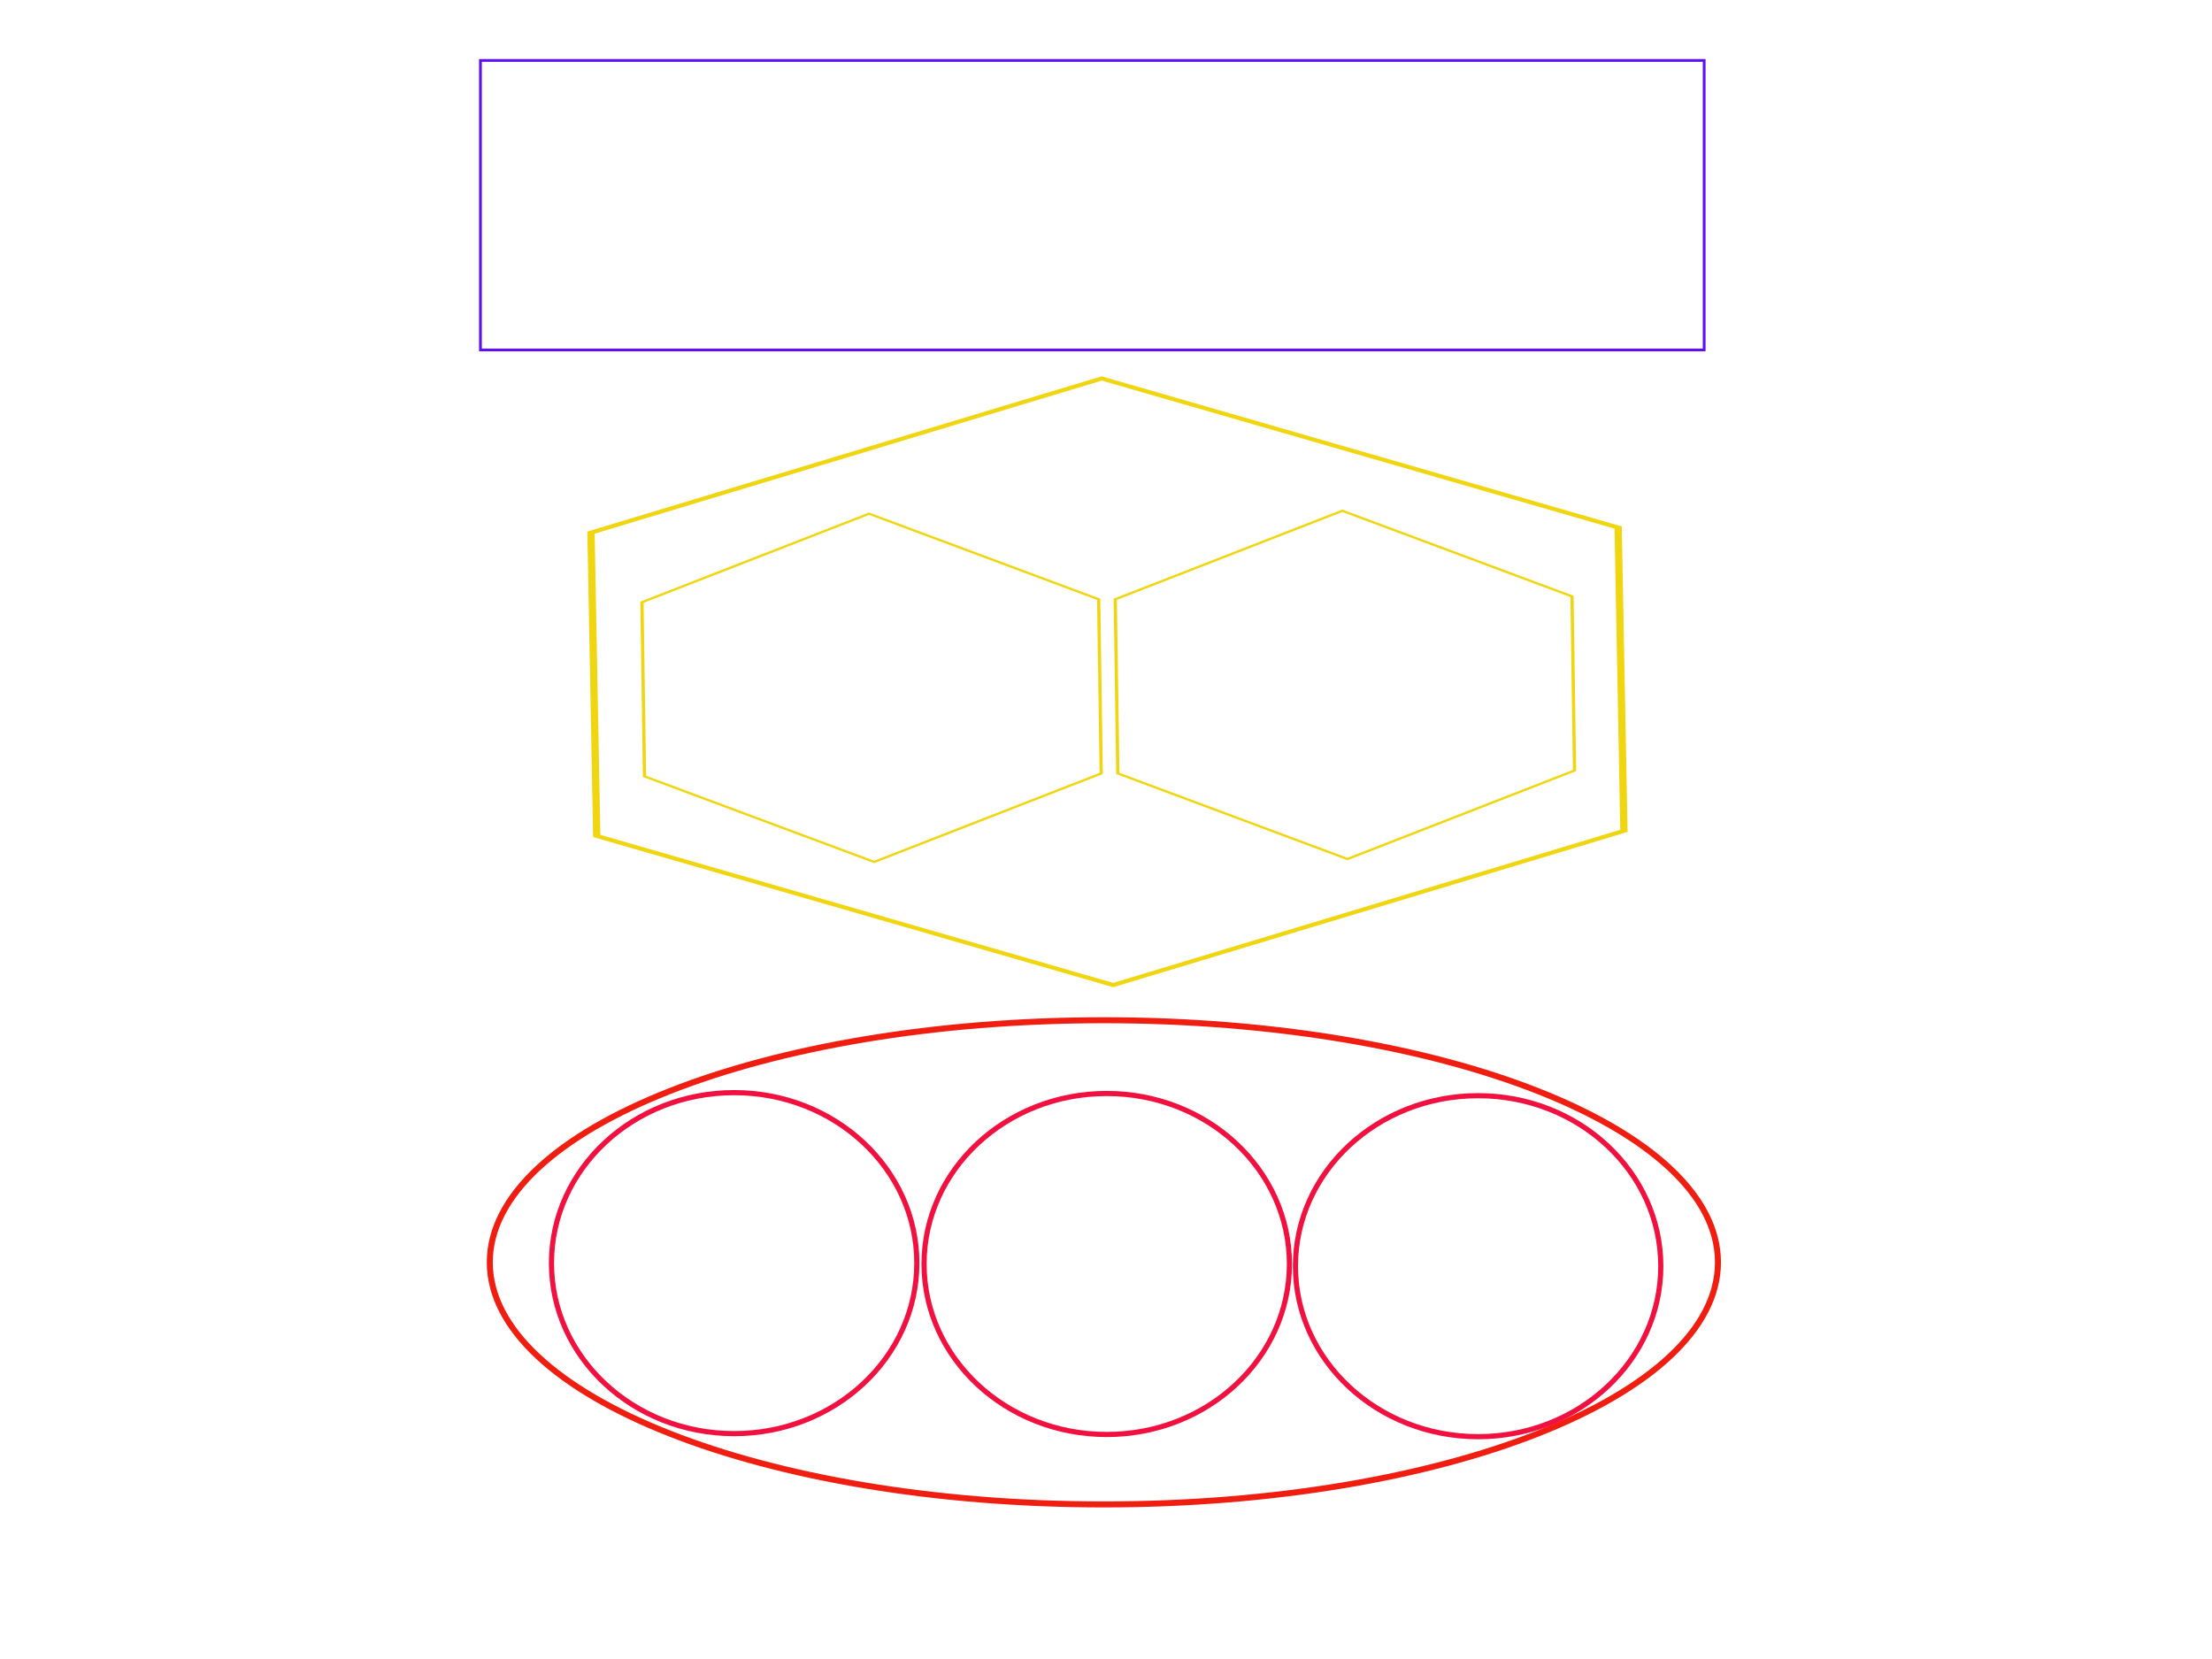
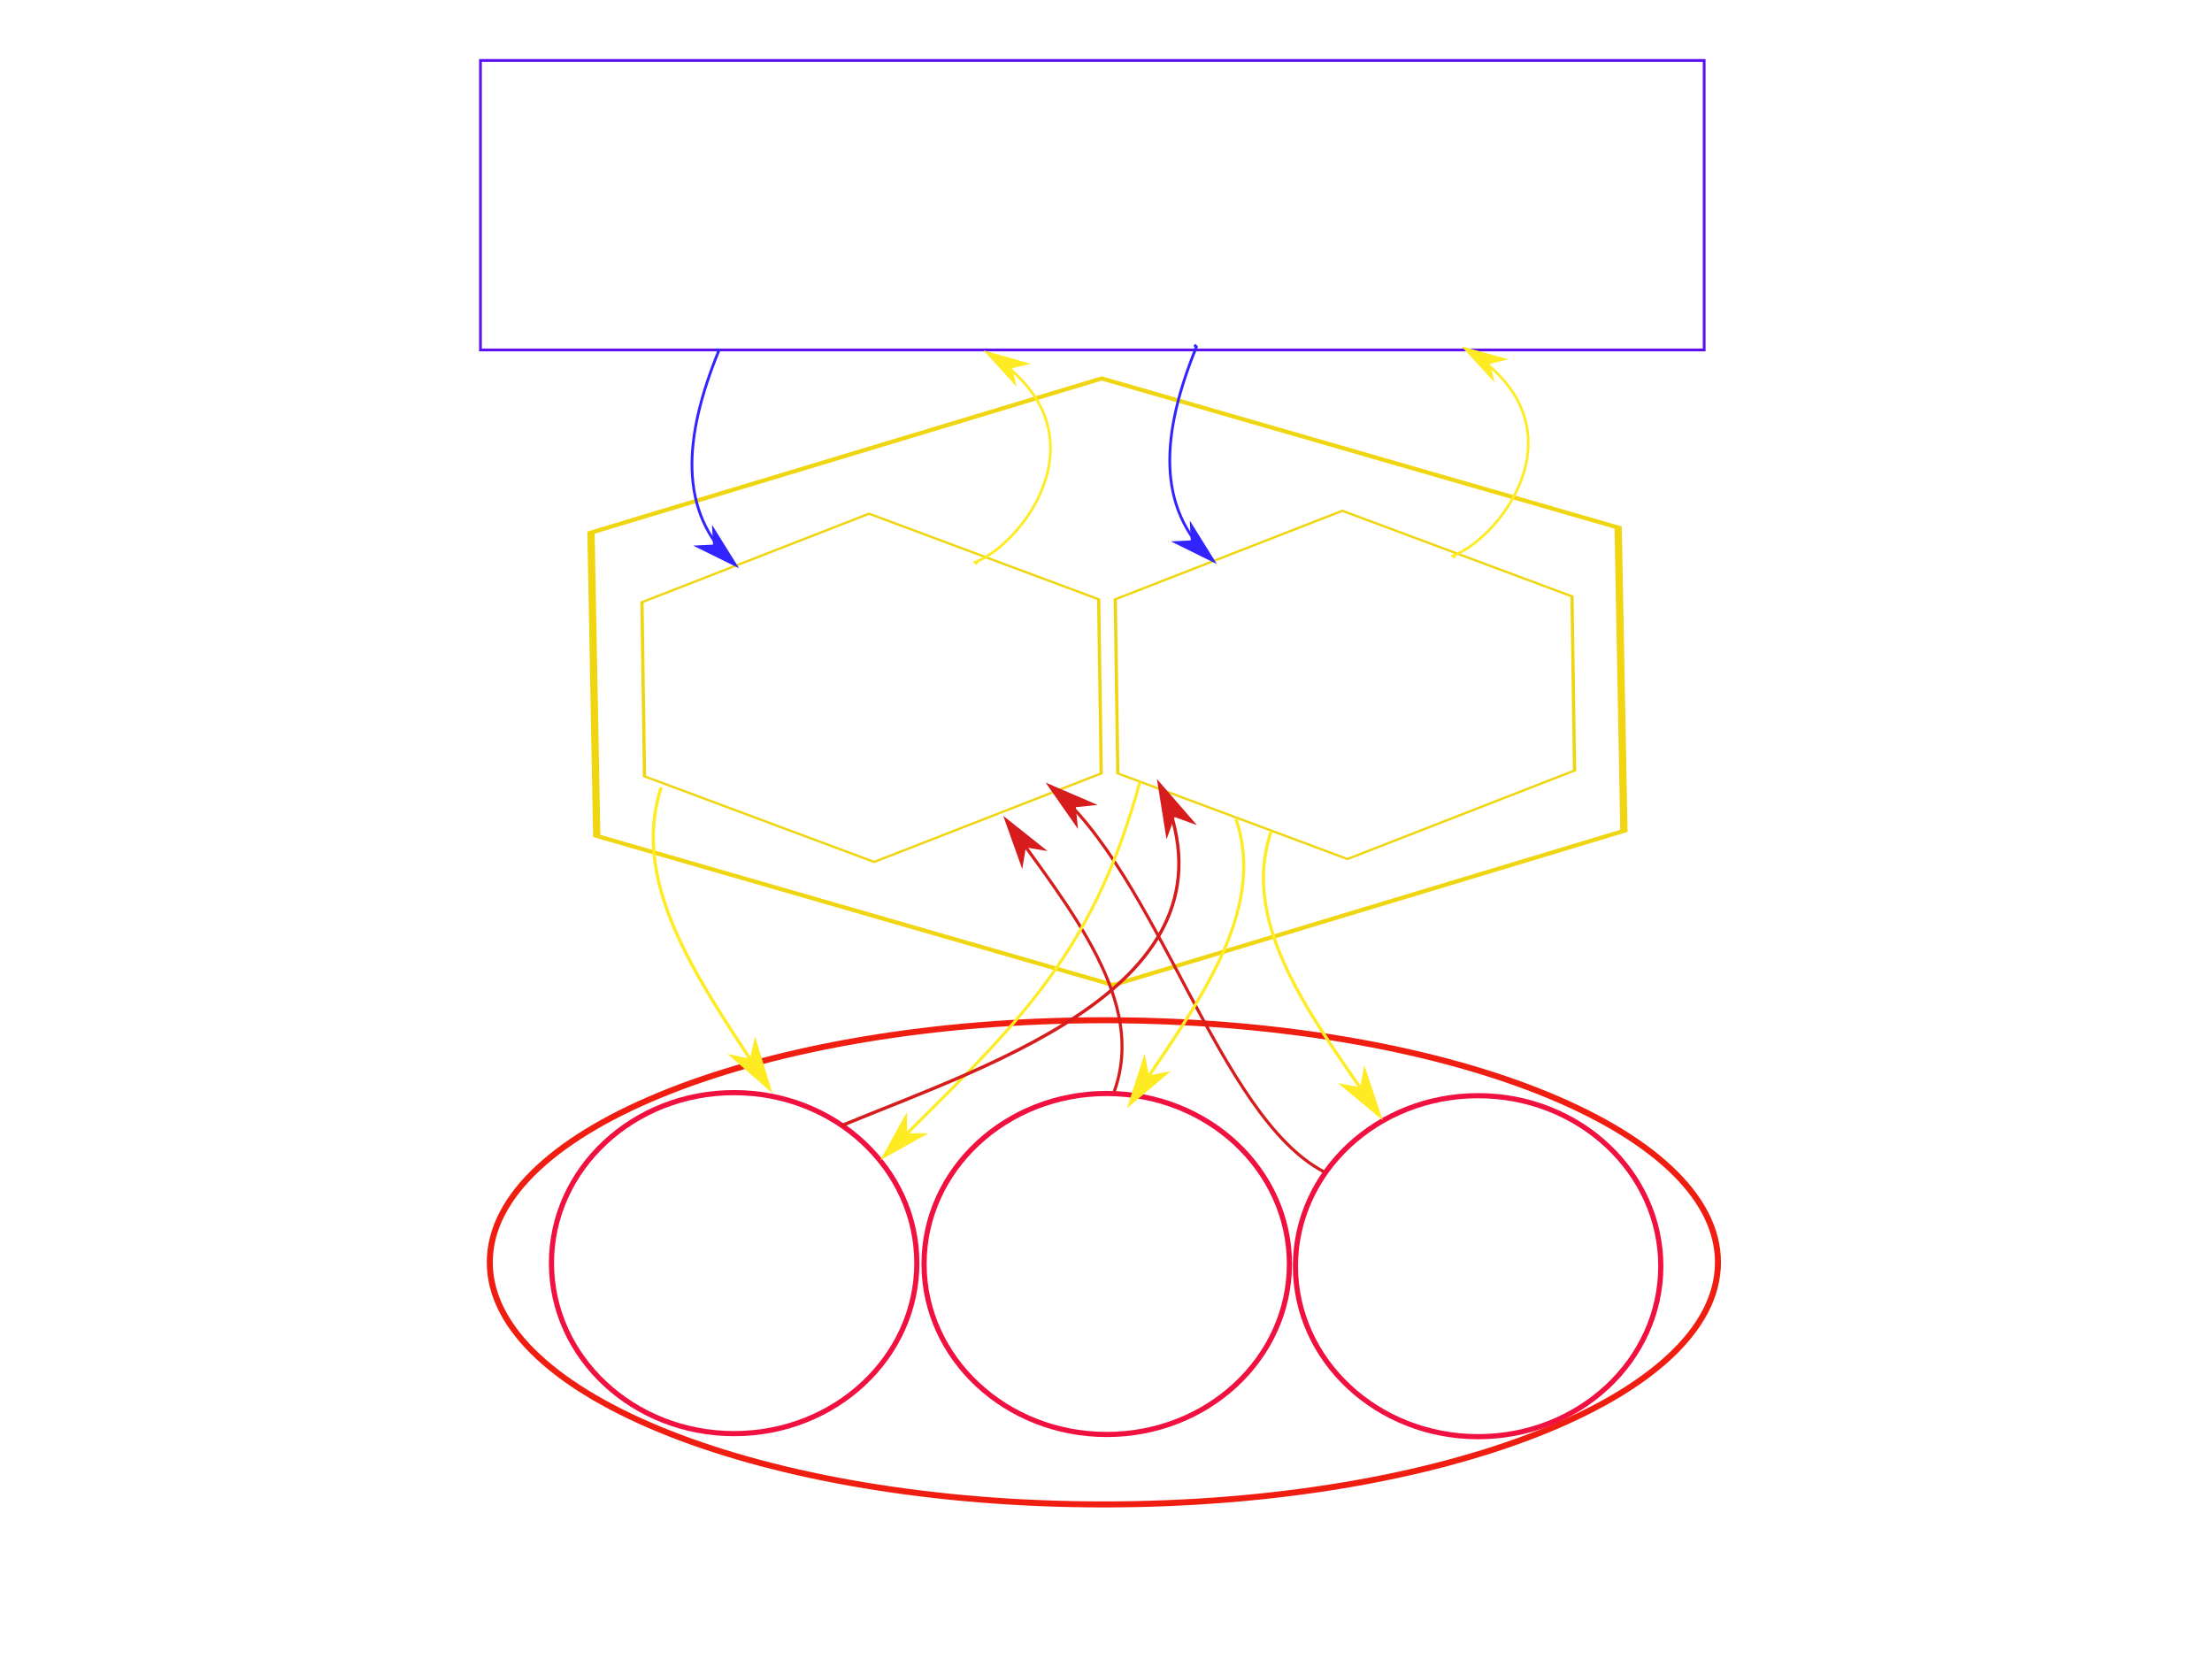
<svg xmlns="http://www.w3.org/2000/svg" width="800" height="600" viewBox="0 0 211.667 158.75" version="1.1" id="svg8">
-   <defs id="defs2" />
+   <defs id="defs2">
+     <marker style="overflow:visible" id="marker36987" refX="0.0" refY="0.0" orient="auto">
+       <path transform="scale(0.8) translate(12.5,0)" style="fill-rule:evenodd;stroke:#ffeb24;stroke-width:1pt;stroke-opacity:1;fill:#ffeb24;fill-opacity:1" d="M 0.0,0.0 L 5.0,-5.0 L -12.5,0.0 L 5.0,5.0 L 0.0,0.0 z " id="path36985" />
+     </marker>
+     <marker style="overflow:visible" id="marker32993" refX="0.0" refY="0.0" orient="auto">
+       <path transform="scale(0.8) translate(12.5,0)" style="fill-rule:evenodd;stroke:#ffeb24;stroke-width:1pt;stroke-opacity:1;fill:#ffeb24;fill-opacity:1" d="M 0.0,0.0 L 5.0,-5.0 L -12.5,0.0 L 5.0,5.0 L 0.0,0.0 z " id="path32991" />
+     </marker>
+     <marker style="overflow:visible" id="marker32651" refX="0.0" refY="0.0" orient="auto">
+       <path transform="scale(0.8) translate(12.5,0)" style="fill-rule:evenodd;stroke:#ffeb24;stroke-width:1pt;stroke-opacity:1;fill:#ffeb24;fill-opacity:1" d="M 0.0,0.0 L 5.0,-5.0 L -12.5,0.0 L 5.0,5.0 L 0.0,0.0 z " id="path32649" />
+     </marker>
+     <marker style="overflow:visible" id="marker32475" refX="0.0" refY="0.0" orient="auto">
+       <path transform="scale(0.8) translate(12.5,0)" style="fill-rule:evenodd;stroke:#ffeb24;stroke-width:1pt;stroke-opacity:1;fill:#ffeb24;fill-opacity:1" d="M 0.0,0.0 L 5.0,-5.0 L -12.5,0.0 L 5.0,5.0 L 0.0,0.0 z " id="path32473" />
+     </marker>
+     <marker style="overflow:visible" id="marker30955" refX="0.0" refY="0.0" orient="auto">
+       <path transform="scale(0.8) translate(12.5,0)" style="fill-rule:evenodd;stroke:#ffeb24;stroke-width:1pt;stroke-opacity:1;fill:#ffeb24;fill-opacity:1" d="M 0.0,0.0 L 5.0,-5.0 L -12.5,0.0 L 5.0,5.0 L 0.0,0.0 z " id="path30953" />
+     </marker>
+     <marker orient="auto" refY="0.0" refX="0.0" id="marker30447" style="overflow:visible">
+       <path id="path30445" d="M 0.0,0.0 L 5.0,-5.0 L -12.5,0.0 L 5.0,5.0 L 0.0,0.0 z " style="fill-rule:evenodd;stroke:#ffeb24;stroke-width:1pt;stroke-opacity:1;fill:#ffeb24;fill-opacity:1" transform="scale(0.8) translate(12.5,0)" />
+     </marker>
+     <marker style="overflow:visible" id="marker29945" refX="0.0" refY="0.0" orient="auto">
+       <path transform="scale(0.8) translate(12.5,0)" style="fill-rule:evenodd;stroke:#ffeb24;stroke-width:1pt;stroke-opacity:1;fill:#ffeb24;fill-opacity:1" d="M 0.0,0.0 L 5.0,-5.0 L -12.5,0.0 L 5.0,5.0 L 0.0,0.0 z " id="path29943" />
+     </marker>
+     <marker style="overflow:visible" id="marker2779" refX="0.0" refY="0.0" orient="auto">
+       <path transform="scale(0.8) translate(12.5,0)" style="fill-rule:evenodd;stroke:#3124ff;stroke-width:1pt;stroke-opacity:1;fill:#3124ff;fill-opacity:1" d="M 0.0,0.0 L 5.0,-5.0 L -12.5,0.0 L 5.0,5.0 L 0.0,0.0 z " id="path2777" />
+     </marker>
+     <marker style="overflow:visible" id="marker2603" refX="0.0" refY="0.0" orient="auto">
+       <path transform="scale(0.8) translate(12.5,0)" style="fill-rule:evenodd;stroke:#ffeb24;stroke-width:1pt;stroke-opacity:1;fill:#ffeb24;fill-opacity:1" d="M 0.0,0.0 L 5.0,-5.0 L -12.5,0.0 L 5.0,5.0 L 0.0,0.0 z " id="path2601" />
+     </marker>
+     <marker orient="auto" refY="0.0" refX="0.0" id="marker1927" style="overflow:visible">
+       <path id="path1925" d="M 0.0,0.0 L 5.0,-5.0 L -12.5,0.0 L 5.0,5.0 L 0.0,0.0 z " style="fill-rule:evenodd;stroke:#000000;stroke-width:1pt;stroke-opacity:1;fill:#000000;fill-opacity:1" transform="scale(0.8) translate(12.5,0)" />
+     </marker>
+     <marker orient="auto" refY="0.0" refX="0.0" id="marker1757" style="overflow:visible">
+       <path id="path1755" d="M 0.0,0.0 L 5.0,-5.0 L -12.5,0.0 L 5.0,5.0 L 0.0,0.0 z " style="fill-rule:evenodd;stroke:#000000;stroke-width:1pt;stroke-opacity:1;fill:#000000;fill-opacity:1" transform="scale(0.8) translate(12.5,0)" />
+     </marker>
+     <marker orient="auto" refY="0.0" refX="0.0" id="Arrow1Lstart" style="overflow:visible">
+       <path id="path907" d="M 0.0,0.0 L 5.0,-5.0 L -12.5,0.0 L 5.0,5.0 L 0.0,0.0 z " style="fill-rule:evenodd;stroke:#ffeb24;stroke-width:1pt;stroke-opacity:1;fill:#ffeb24;fill-opacity:1" transform="scale(0.8) translate(12.5,0)" />
+     </marker>
+     <marker style="overflow:visible" id="marker2779-4" refX="0" refY="0" orient="auto">
+       <path transform="matrix(0.8,0,0,0.8,10,0)" style="fill:#ffeb24;fill-opacity:1;fill-rule:evenodd;stroke:#ffeb24;stroke-width:1pt;stroke-opacity:1" d="M 0,0 5,-5 -12.5,0 5,5 Z" id="path2777-2" />
+     </marker>
+     <marker orient="auto" refY="0" refX="0" id="Arrow1Lstart-5" style="overflow:visible">
+       <path id="path907-8" d="M 0,0 5,-5 -12.5,0 5,5 Z" style="fill:#d61c1c;fill-opacity:1;fill-rule:evenodd;stroke:#d61c1c;stroke-width:1pt;stroke-opacity:1" transform="matrix(0.8,0,0,0.8,10,0)" />
+     </marker>
+     <marker style="overflow:visible" id="marker2779-43" refX="0" refY="0" orient="auto">
+       <path transform="matrix(0.8,0,0,0.8,10,0)" style="fill:#ffeb24;fill-opacity:1;fill-rule:evenodd;stroke:#ffeb24;stroke-width:1pt;stroke-opacity:1" d="M 0,0 5,-5 -12.5,0 5,5 Z" id="path2777-9" />
+     </marker>
+     <marker style="overflow:visible" id="marker36987-0" refX="0" refY="0" orient="auto">
+       <path transform="matrix(0.8,0,0,0.8,10,0)" style="fill:#ffeb24;fill-opacity:1;fill-rule:evenodd;stroke:#ffeb24;stroke-width:1pt;stroke-opacity:1" d="M 0,0 5,-5 -12.5,0 5,5 Z" id="path36985-3" />
+     </marker>
+     <marker style="overflow:visible" id="marker2779-5" refX="0" refY="0" orient="auto">
+       <path transform="matrix(0.8,0,0,0.8,10,0)" style="fill:#3124ff;fill-opacity:1;fill-rule:evenodd;stroke:#3124ff;stroke-width:1pt;stroke-opacity:1" d="M 0,0 5,-5 -12.5,0 5,5 Z" id="path2777-7" />
+     </marker>
+     <marker orient="auto" refY="0" refX="0" id="Arrow1Lstart-4" style="overflow:visible">
+       <path id="path907-1" d="M 0,0 5,-5 -12.5,0 5,5 Z" style="fill:#d61c1c;fill-opacity:1;fill-rule:evenodd;stroke:#d61c1c;stroke-width:1pt;stroke-opacity:1" transform="matrix(0.8,0,0,0.8,10,0)" />
+     </marker>
+     <marker orient="auto" refY="0" refX="0" id="Arrow1Lstart-3" style="overflow:visible">
+       <path id="path907-14" d="M 0,0 5,-5 -12.5,0 5,5 Z" style="fill:#ffeb24;fill-opacity:1;fill-rule:evenodd;stroke:#ffeb24;stroke-width:1pt;stroke-opacity:1" transform="matrix(0.8,0,0,0.8,10,0)" />
+     </marker>
+     <marker orient="auto" refY="0" refX="0" id="Arrow1Lstart-4-2" style="overflow:visible">
+       <path id="path907-1-9" d="M 0,0 5,-5 -12.5,0 5,5 Z" style="fill:#d61c1c;fill-opacity:1;fill-rule:evenodd;stroke:#d61c1c;stroke-width:1pt;stroke-opacity:1" transform="matrix(0.8,0,0,0.8,10,0)" />
+     </marker>
+     <marker orient="auto" refY="0" refX="0" id="Arrow1Lstart-3-7" style="overflow:visible">
+       <path id="path907-14-3" d="M 0,0 5,-5 -12.5,0 5,5 Z" style="fill:#ffeb24;fill-opacity:1;fill-rule:evenodd;stroke:#ffeb24;stroke-width:1pt;stroke-opacity:1" transform="matrix(0.8,0,0,0.8,10,0)" />
+     </marker>
+     <marker orient="auto" refY="0" refX="0" id="Arrow1Lstart-3-4" style="overflow:visible">
+       <path id="path907-14-7" d="M 0,0 5,-5 -12.5,0 5,5 Z" style="fill:#ffeb24;fill-opacity:1;fill-rule:evenodd;stroke:#ffeb24;stroke-width:1pt;stroke-opacity:1" transform="matrix(0.8,0,0,0.8,10,0)" />
+     </marker>
+     <marker orient="auto" refY="0" refX="0" id="Arrow1Lstart-1" style="overflow:visible">
+       <path id="path907-5" d="M 0,0 5,-5 -12.5,0 5,5 Z" style="fill:#d61c1c;fill-opacity:1;fill-rule:evenodd;stroke:#d61c1c;stroke-width:1pt;stroke-opacity:1" transform="matrix(0.8,0,0,0.8,10,0)" />
+     </marker>
+   </defs>
  <g id="layer1" transform="translate(0,-138.25)">
    <flowRoot xml:space="preserve" id="flowRoot817" style="fill:black;fill-opacity:1;stroke:none;font-family:sans-serif;font-style:normal;font-weight:normal;font-size:40px;line-height:1.25;letter-spacing:0px;word-spacing:0px">
      <flowRegion id="flowRegion819">
        <rect id="rect821" width="239.406" height="73.741" x="283.853" y="243.416" />
      </flowRegion>
      <flowPara id="flowPara823" />
    </flowRoot>
    <text xml:space="preserve" style="font-style:normal;font-weight:normal;font-size:10.583px;line-height:1.25;font-family:sans-serif;letter-spacing:0px;word-spacing:0px;fill:#000000;fill-opacity:1;stroke:none;stroke-width:0.265" x="118.935" y="211.206" id="text827">
      <tspan id="tspan825" x="118.935" y="220.57" style="stroke-width:0.265" />
    </text>
    <ellipse style="opacity:1;fill:none;fill-opacity:1;stroke:#f01d11;stroke-width:0.575;stroke-miterlimit:4;stroke-dasharray:none;stroke-opacity:1" id="path831" cx="105.63" cy="259.042" rx="58.762" ry="23.166" />
    <path style="opacity:1;fill:none;fill-opacity:1;stroke:#f0d611;stroke-width:0.703;stroke-miterlimit:4;stroke-dasharray:none;stroke-opacity:1" id="path815" d="m 125.617,230.45 -49.16,29.02 -49.712,-28.063 -0.553,-57.084 49.16,-29.02 49.712,28.063 z" transform="matrix(0.9941119,0,0,0.5084289,30.51475,100.5875)" />
    <flowRoot xml:space="preserve" id="flowRoot833" style="font-style:normal;font-variant:normal;font-weight:normal;font-stretch:normal;font-size:40px;line-height:1.25;font-family:'Arial Rounded MT Bold';-inkscape-font-specification:'Arial Rounded MT Bold, ';letter-spacing:0px;word-spacing:0px;fill:#000000;fill-opacity:1;stroke:none" transform="matrix(0.2645833,0,0,0.2645833,0.7458166,125.6686)">
      <flowRegion id="flowRegion835" style="font-style:normal;font-variant:normal;font-weight:normal;font-stretch:normal;font-family:'Arial Rounded MT Bold';-inkscape-font-specification:'Arial Rounded MT Bold, '">
        <rect id="rect837" width="277.723" height="46.04" x="256.188" y="98.02" style="font-style:normal;font-variant:normal;font-weight:normal;font-stretch:normal;font-family:'Arial Rounded MT Bold';-inkscape-font-specification:'Arial Rounded MT Bold, '" />
      </flowRegion>
      <flowPara id="flowPara839" style="font-style:normal;font-variant:normal;font-weight:normal;font-stretch:normal;font-family:'Arial Rounded MT Bold';-inkscape-font-specification:'Arial Rounded MT Bold, ';text-align:center;text-anchor:middle">Jeu-vidéo</flowPara>
    </flowRoot>
    <text xml:space="preserve" style="font-style:normal;font-weight:normal;font-size:10.583px;line-height:1.25;font-family:sans-serif;letter-spacing:0px;word-spacing:0px;fill:#000000;fill-opacity:1;stroke:none;stroke-width:0.265" x="80.161" y="215.66" id="text5127">
      <tspan id="tspan5125" x="80.161" y="225.024" style="stroke-width:0.265" />
    </text>
    <rect style="fill:none;fill-rule:evenodd;stroke:#5d11f0;stroke-width:0.265;stroke-opacity:1" id="rect5129" width="117.098" height="27.703" x="45.975" y="144.034" />
    <flowRoot xml:space="preserve" id="flowRoot833-9" style="font-style:normal;font-variant:normal;font-weight:normal;font-stretch:normal;font-size:26.667px;line-height:1.25;font-family:'Arial Rounded MT Bold';-inkscape-font-specification:'Arial Rounded MT Bold, ';letter-spacing:0px;word-spacing:0px;fill:#000000;fill-opacity:1;stroke:none" transform="matrix(0.2645833,0,0,0.2645833,-21.1937,173.7834)">
      <flowRegion id="flowRegion835-8" style="font-style:normal;font-variant:normal;font-weight:normal;font-stretch:normal;font-size:26.667px;font-family:'Arial Rounded MT Bold';-inkscape-font-specification:'Arial Rounded MT Bold, '">
        <rect id="rect837-4" width="277.723" height="46.04" x="256.188" y="98.02" style="font-style:normal;font-variant:normal;font-weight:normal;font-stretch:normal;font-size:26.667px;font-family:'Arial Rounded MT Bold';-inkscape-font-specification:'Arial Rounded MT Bold, '" />
      </flowRegion>
      <flowPara id="flowPara839-3" style="font-style:normal;font-variant:normal;font-weight:normal;font-stretch:normal;font-size:24px;font-family:'Arial Rounded MT Bold';-inkscape-font-specification:'Arial Rounded MT Bold, ';text-align:center;text-anchor:middle">Joueur</flowPara>
    </flowRoot>
    <flowRoot xml:space="preserve" id="flowRoot833-93" style="font-style:normal;font-variant:normal;font-weight:normal;font-stretch:normal;font-size:40px;line-height:1.25;font-family:'Arial Rounded MT Bold';-inkscape-font-specification:'Arial Rounded MT Bold, ';letter-spacing:0px;word-spacing:0px;fill:#000000;fill-opacity:1;stroke:none" transform="matrix(0.1847219,0,0,0.1847219,-2.837084,236.3359)">
      <flowRegion id="flowRegion835-5" style="font-style:normal;font-variant:normal;font-weight:normal;font-stretch:normal;font-family:'Arial Rounded MT Bold';-inkscape-font-specification:'Arial Rounded MT Bold, '">
        <rect id="rect837-6" width="277.723" height="46.04" x="256.188" y="98.02" style="font-style:normal;font-variant:normal;font-weight:normal;font-stretch:normal;font-family:'Arial Rounded MT Bold';-inkscape-font-specification:'Arial Rounded MT Bold, '" />
      </flowRegion>
      <flowPara id="flowPara839-7" style="font-style:normal;font-variant:normal;font-weight:normal;font-stretch:normal;font-size:34.376px;font-family:'Arial Rounded MT Bold';-inkscape-font-specification:'Arial Rounded MT Bold, ';text-align:center;text-anchor:middle">Finance</flowPara>
    </flowRoot>
    <path style="opacity:1;fill:none;fill-opacity:1;stroke:#f0d611;stroke-width:0.703;stroke-miterlimit:4;stroke-dasharray:none;stroke-opacity:1" id="path815-5" d="m 125.617,230.45 -49.16,29.02 -49.712,-28.063 -0.553,-57.084 49.16,-29.02 49.712,28.063 z" transform="matrix(0.4420257,0,0,0.2918799,49.85093,144.9948)" />
    <flowRoot xml:space="preserve" id="flowRoot833-9-0" style="font-style:normal;font-variant:normal;font-weight:normal;font-stretch:normal;font-size:40px;line-height:1.25;font-family:'Arial Rounded MT Bold';-inkscape-font-specification:'Arial Rounded MT Bold, ';letter-spacing:0px;word-spacing:0px;fill:#000000;fill-opacity:1;stroke:none" transform="matrix(0.2645833,0,0,0.2645833,24.09765,170.8582)">
      <flowRegion id="flowRegion835-8-7" style="font-style:normal;font-variant:normal;font-weight:normal;font-stretch:normal;font-family:'Arial Rounded MT Bold';-inkscape-font-specification:'Arial Rounded MT Bold, '">
        <rect id="rect837-4-1" width="277.723" height="46.04" x="256.188" y="98.02" style="font-style:normal;font-variant:normal;font-weight:normal;font-stretch:normal;font-family:'Arial Rounded MT Bold';-inkscape-font-specification:'Arial Rounded MT Bold, '" />
      </flowRegion>
      <flowPara id="flowPara839-3-5" style="font-style:normal;font-variant:normal;font-weight:normal;font-stretch:normal;font-size:24px;font-family:'Arial Rounded MT Bold';-inkscape-font-specification:'Arial Rounded MT Bold, ';text-align:center;text-anchor:middle">Développeur</flowPara>
    </flowRoot>
    <path style="opacity:1;fill:none;fill-opacity:1;stroke:#f0d611;stroke-width:0.703;stroke-miterlimit:4;stroke-dasharray:none;stroke-opacity:1" id="path815-5-7" d="m 125.617,230.45 -49.16,29.02 -49.712,-28.063 -0.553,-57.084 49.16,-29.02 49.712,28.063 z" transform="matrix(0.4420257,0,0,0.2918799,95.14227,144.7154)" />
    <ellipse style="opacity:1;fill:none;fill-opacity:1;stroke:#f01141;stroke-width:0.494;stroke-miterlimit:4;stroke-dasharray:none;stroke-opacity:1" id="path1700" cx="70.251" cy="259.119" rx="17.481" ry="16.315" />
    <flowRoot xml:space="preserve" id="flowRoot833-93-3" style="font-style:normal;font-variant:normal;font-weight:normal;font-stretch:normal;font-size:40px;line-height:1.25;font-family:'Arial Rounded MT Bold';-inkscape-font-specification:'Arial Rounded MT Bold, ';letter-spacing:0px;word-spacing:0px;fill:#000000;fill-opacity:1;stroke:none" transform="matrix(0.1847219,0,0,0.1847219,32.81589,236.4184)">
      <flowRegion id="flowRegion835-5-5" style="font-style:normal;font-variant:normal;font-weight:normal;font-stretch:normal;font-family:'Arial Rounded MT Bold';-inkscape-font-specification:'Arial Rounded MT Bold, '">
        <rect id="rect837-6-8" width="277.723" height="46.04" x="256.188" y="98.02" style="font-style:normal;font-variant:normal;font-weight:normal;font-stretch:normal;font-family:'Arial Rounded MT Bold';-inkscape-font-specification:'Arial Rounded MT Bold, '" />
      </flowRegion>
      <flowPara id="flowPara839-7-9" style="font-style:normal;font-variant:normal;font-weight:normal;font-stretch:normal;font-family:'Arial Rounded MT Bold';-inkscape-font-specification:'Arial Rounded MT Bold, ';text-align:center;text-anchor:middle;font-size:34.376px">Ludisme</flowPara>
    </flowRoot>
    <ellipse style="opacity:1;fill:none;fill-opacity:1;stroke:#f01141;stroke-width:0.494;stroke-miterlimit:4;stroke-dasharray:none;stroke-opacity:1" id="path1700-2" cx="105.904" cy="259.201" rx="17.481" ry="16.315" />
    <flowRoot xml:space="preserve" id="flowRoot833-93-1" style="font-style:normal;font-variant:normal;font-weight:normal;font-stretch:normal;font-size:40px;line-height:1.25;font-family:'Arial Rounded MT Bold';-inkscape-font-specification:'Arial Rounded MT Bold, ';letter-spacing:0px;word-spacing:0px;fill:#000000;fill-opacity:1;stroke:none" transform="matrix(0.1847219,0,0,0.1847219,68.35387,236.628)">
      <flowRegion id="flowRegion835-5-8" style="font-style:normal;font-variant:normal;font-weight:normal;font-stretch:normal;font-family:'Arial Rounded MT Bold';-inkscape-font-specification:'Arial Rounded MT Bold, '">
        <rect id="rect837-6-0" width="277.723" height="46.04" x="256.188" y="98.02" style="font-style:normal;font-variant:normal;font-weight:normal;font-stretch:normal;font-family:'Arial Rounded MT Bold';-inkscape-font-specification:'Arial Rounded MT Bold, '" />
      </flowRegion>
      <flowPara id="flowPara839-7-2" style="font-style:normal;font-variant:normal;font-weight:normal;font-stretch:normal;font-size:34.376px;font-family:'Arial Rounded MT Bold';-inkscape-font-specification:'Arial Rounded MT Bold, ';text-align:center;text-anchor:middle">Esthétique</flowPara>
    </flowRoot>
    <ellipse style="opacity:1;fill:none;fill-opacity:1;stroke:#f01141;stroke-width:0.494;stroke-miterlimit:4;stroke-dasharray:none;stroke-opacity:1" id="path1700-3" cx="141.442" cy="259.411" rx="17.481" ry="16.315" />
+     <path style="fill:none;stroke:#ffeb24;stroke-width:0.309px;stroke-linecap:butt;stroke-linejoin:miter;stroke-opacity:1;marker-start:url(#Arrow1Lstart)" d="M 73.583,242.353 C 67.379,232.765 60.126,223.178 63.273,213.59 v 0 0" id="path1753" />
+     <path style="fill:none;stroke:#3124ff;stroke-width:0.265;stroke-linecap:butt;stroke-linejoin:miter;stroke-opacity:1;stroke-miterlimit:4;stroke-dasharray:none;marker-start:url(#marker2779)" d="m 70.337,192.28 c -5.554,-5.036 -4.89,-12.266 -1.572,-20.433 l -0.196,-0.196" id="path2593" />
+     <path style="fill:none;stroke:#d61c1c;stroke-width:1px;stroke-linecap:butt;stroke-linejoin:miter;stroke-opacity:1;marker-start:url(#Arrow1Lstart-5)" d="M 34.406,1.679 C 15.404,34.429 -6.814,67.178 2.827,99.928 v 0 0" id="path1753-9" />
+     <path style="fill:none;stroke:#ffeb24;stroke-width:0.255;stroke-linecap:butt;stroke-linejoin:miter;stroke-miterlimit:4;stroke-dasharray:none;stroke-opacity:1;marker-start:url(#marker36987)" d="m 94.534,172.039 c 11.557,7.166 3.679,18.024 -1.209,20.017 l 0.204,0.175" id="path2593-0" />
+     <path style="fill:none;stroke:#3124ff;stroke-width:0.265;stroke-linecap:butt;stroke-linejoin:miter;stroke-miterlimit:4;stroke-dasharray:none;stroke-opacity:1;marker-start:url(#marker2779-5)" d="m 116.057,191.878 c -5.554,-5.036 -4.89,-12.266 -1.572,-20.433 l -0.196,-0.196" id="path2593-4" />
+     <path style="fill:none;stroke:#ffeb24;stroke-width:0.254;stroke-linecap:butt;stroke-linejoin:miter;stroke-miterlimit:4;stroke-dasharray:none;stroke-opacity:1;marker-start:url(#marker36987-0)" d="m 140.253,171.635 c 11.56,7.093 3.68,17.839 -1.209,19.811 l 0.204,0.173" id="path2593-0-0" />
+     <path style="fill:none;stroke:#d61c1c;stroke-width:0.293px;stroke-linecap:butt;stroke-linejoin:miter;stroke-opacity:1;marker-start:url(#Arrow1Lstart-4)" d="m 96.331,216.779 c 6.186,8.649 13.419,17.299 10.28,25.948 v 0 0" id="path1753-4" />
+     <path style="fill:none;stroke:#ffeb24;stroke-width:0.301px;stroke-linecap:butt;stroke-linejoin:miter;stroke-opacity:1;marker-start:url(#Arrow1Lstart-3)" d="m 131.984,244.963 c -6.211,-9.069 -13.474,-18.138 -10.322,-27.207 v 0 0" id="path1753-90" />
+     <path style="fill:none;stroke:#d61c1c;stroke-width:0.293px;stroke-linecap:butt;stroke-linejoin:miter;stroke-opacity:1;marker-start:url(#Arrow1Lstart-4-2)" d="m 100.501,213.497 c 10.346,8.436 16.058,31.615 26.201,36.889" id="path1753-4-1" />
+     <path style="fill:none;stroke:#ffeb24;stroke-width:0.298px;stroke-linecap:butt;stroke-linejoin:miter;stroke-opacity:1;marker-start:url(#Arrow1Lstart-3-7)" d="m 108.161,243.824 c 6.08,-9.071 13.19,-18.142 10.105,-27.213 v 0 0" id="path1753-90-3" />
+     <path style="fill:none;stroke:#ffeb24;stroke-width:0.286px;stroke-linecap:butt;stroke-linejoin:miter;stroke-opacity:1;marker-start:url(#Arrow1Lstart-3-4)" d="m 84.627,248.873 c 11.906,-11.94 19.788,-18.535 24.458,-35.841 v 0" id="path1753-90-4" />
+     <flowRoot xml:space="preserve" id="flowRoot833-8" style="font-style:normal;font-variant:normal;font-weight:normal;font-stretch:normal;font-size:26.667px;line-height:1.25;font-family:'Arial Rounded MT Bold';-inkscape-font-specification:'Arial Rounded MT Bold, ';letter-spacing:0px;word-spacing:0px;fill:#000000;fill-opacity:1;stroke:none" transform="matrix(0.2645833,0,0,0.2645833,-25.67009,260.6126)">
+       <flowRegion id="flowRegion835-4" style="font-style:normal;font-variant:normal;font-weight:normal;font-stretch:normal;font-size:26.667px;font-family:'Arial Rounded MT Bold';-inkscape-font-specification:'Arial Rounded MT Bold, '">
+         <rect id="rect837-45" width="480.897" height="44.452" x="256.188" y="98.02" style="font-style:normal;font-variant:normal;font-weight:normal;font-stretch:normal;font-size:26.667px;font-family:'Arial Rounded MT Bold';-inkscape-font-specification:'Arial Rounded MT Bold, '" />
+       </flowRegion>
+       <flowPara id="flowPara839-6" style="font-style:normal;font-variant:normal;font-weight:normal;font-stretch:normal;font-size:26.667px;font-family:'Arial Rounded MT Bold';-inkscape-font-specification:'Arial Rounded MT Bold, ';text-align:center;text-anchor:middle">Synthèse des rapports vidéoludiques</flowPara>
+     </flowRoot>
+     <path style="fill:none;stroke:#d61c1c;stroke-width:0.316px;stroke-linecap:butt;stroke-linejoin:miter;stroke-opacity:1;marker-start:url(#Arrow1Lstart-1)" d="m 110.965,213.352 c 8.784,18.834 -15.878,26.593 -30.457,32.619" id="path1753-0" />
  </g>
</svg>
